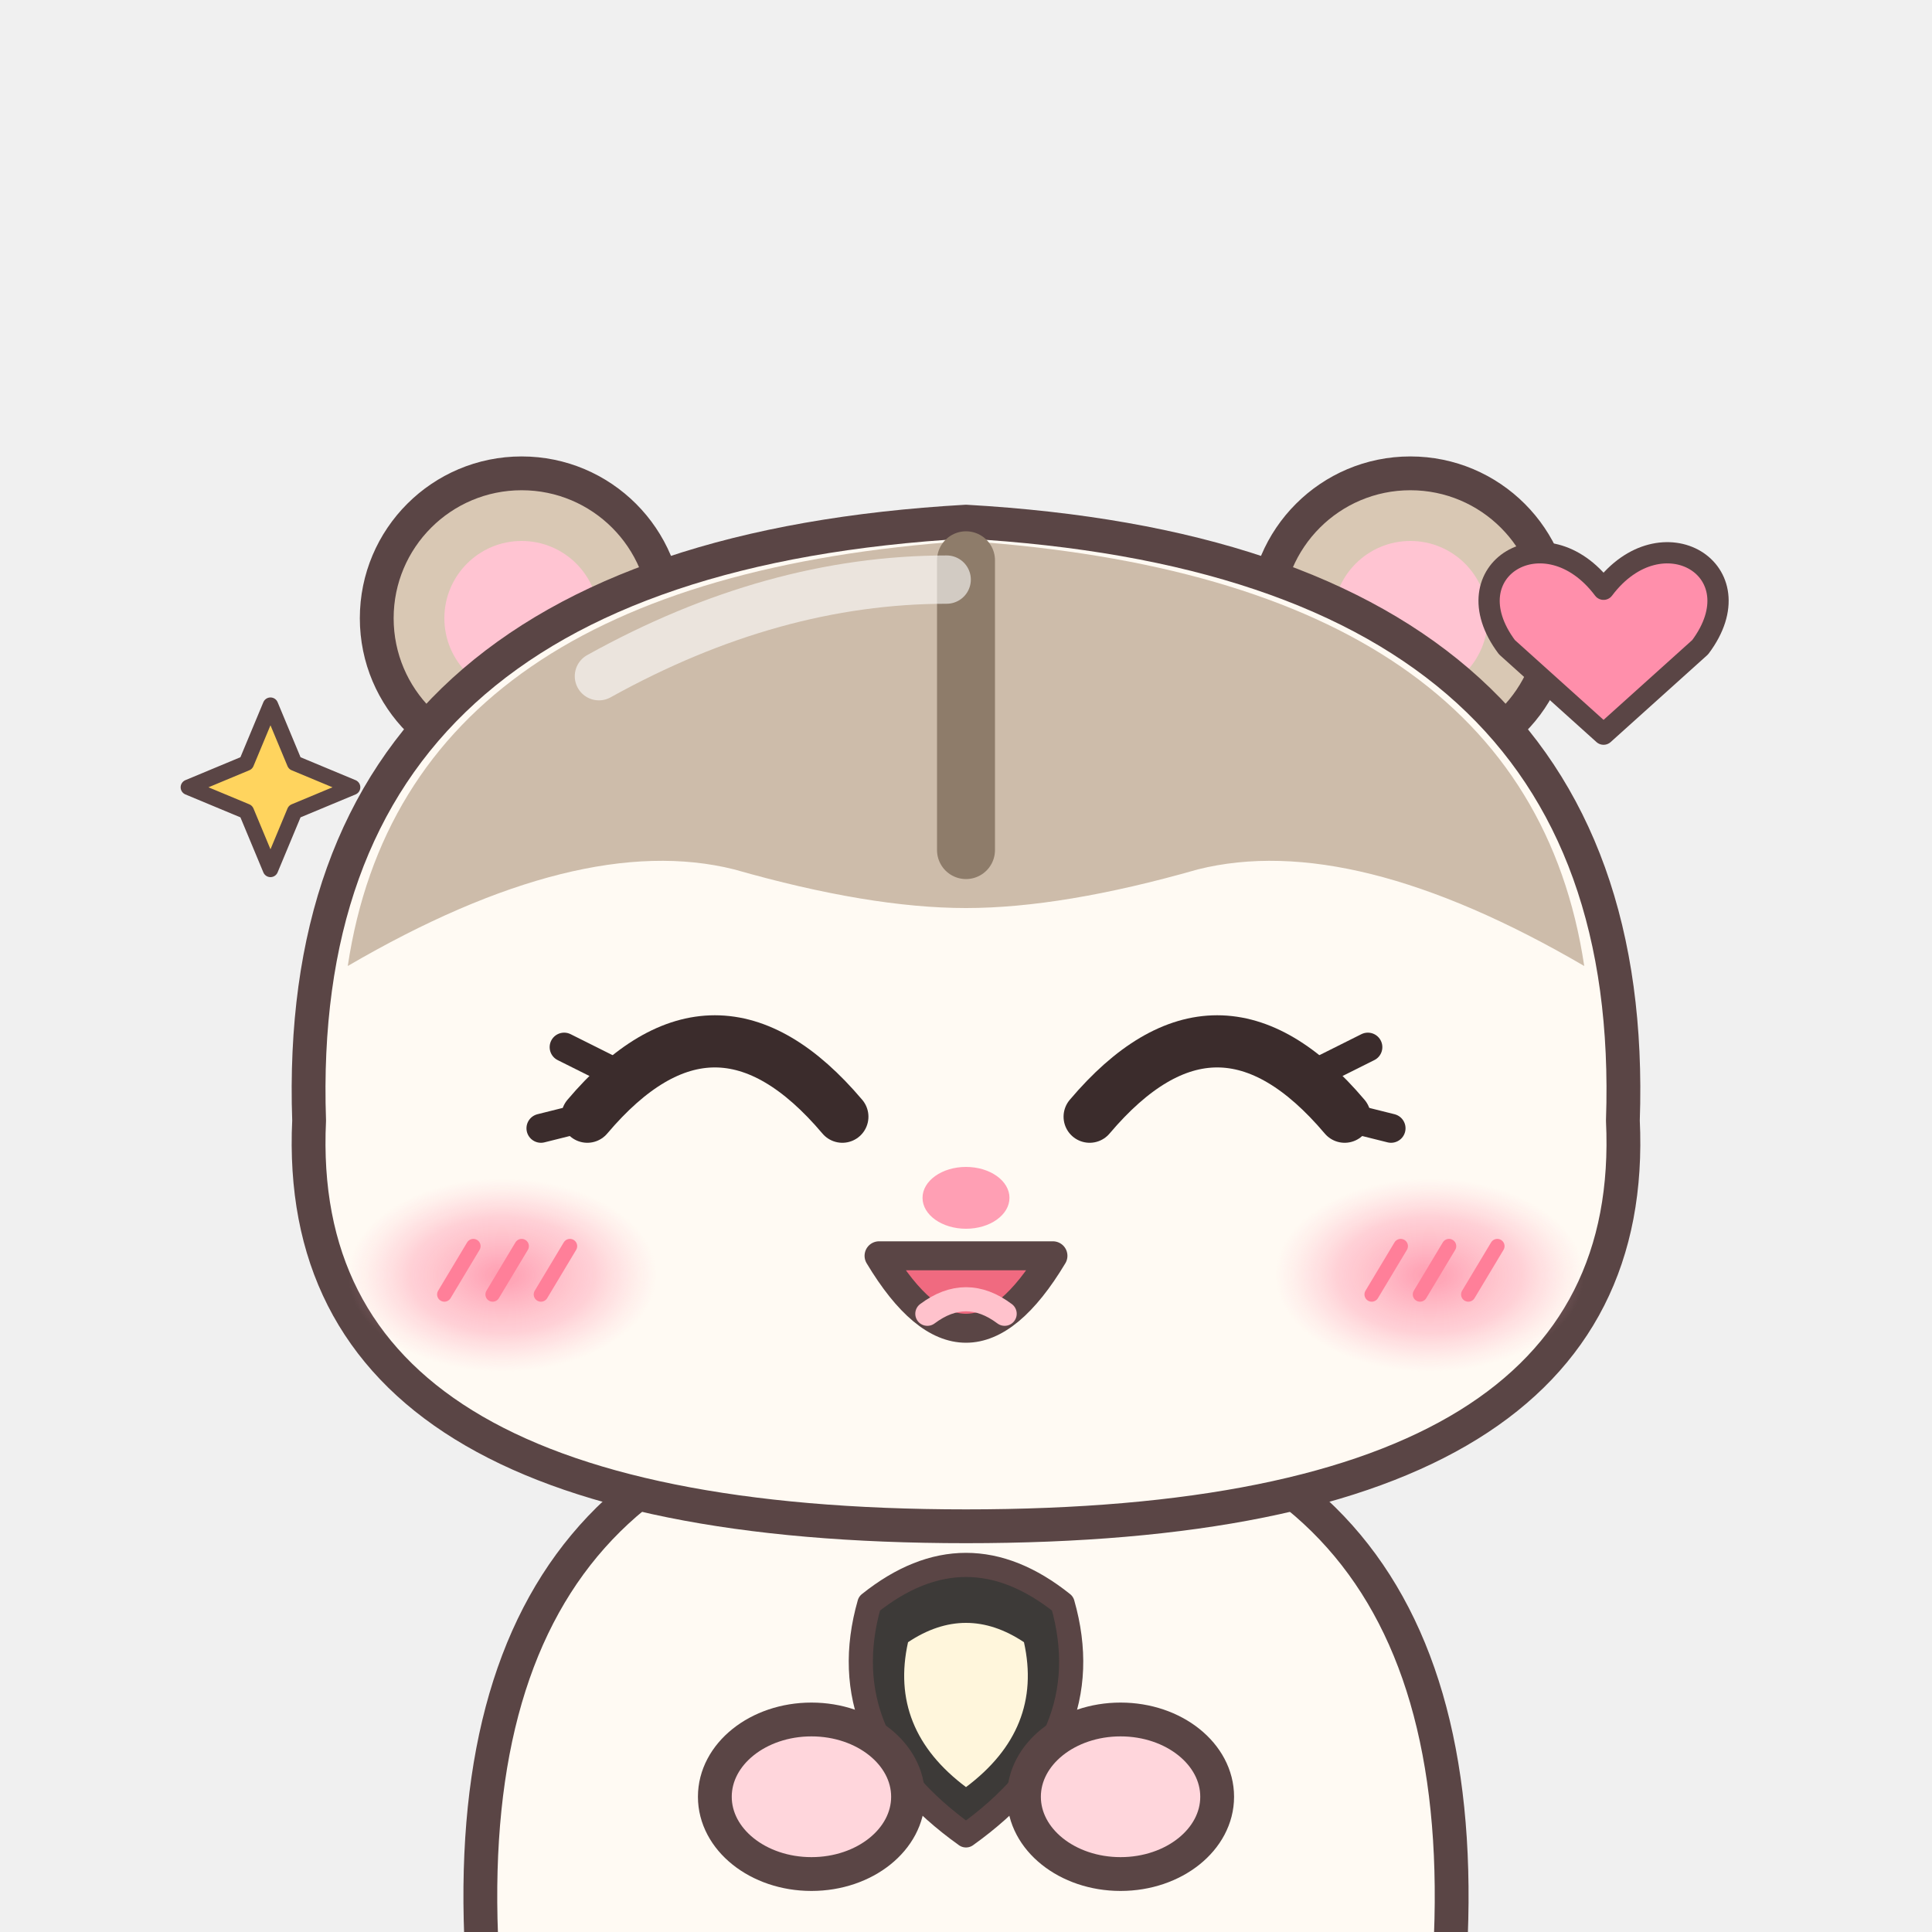
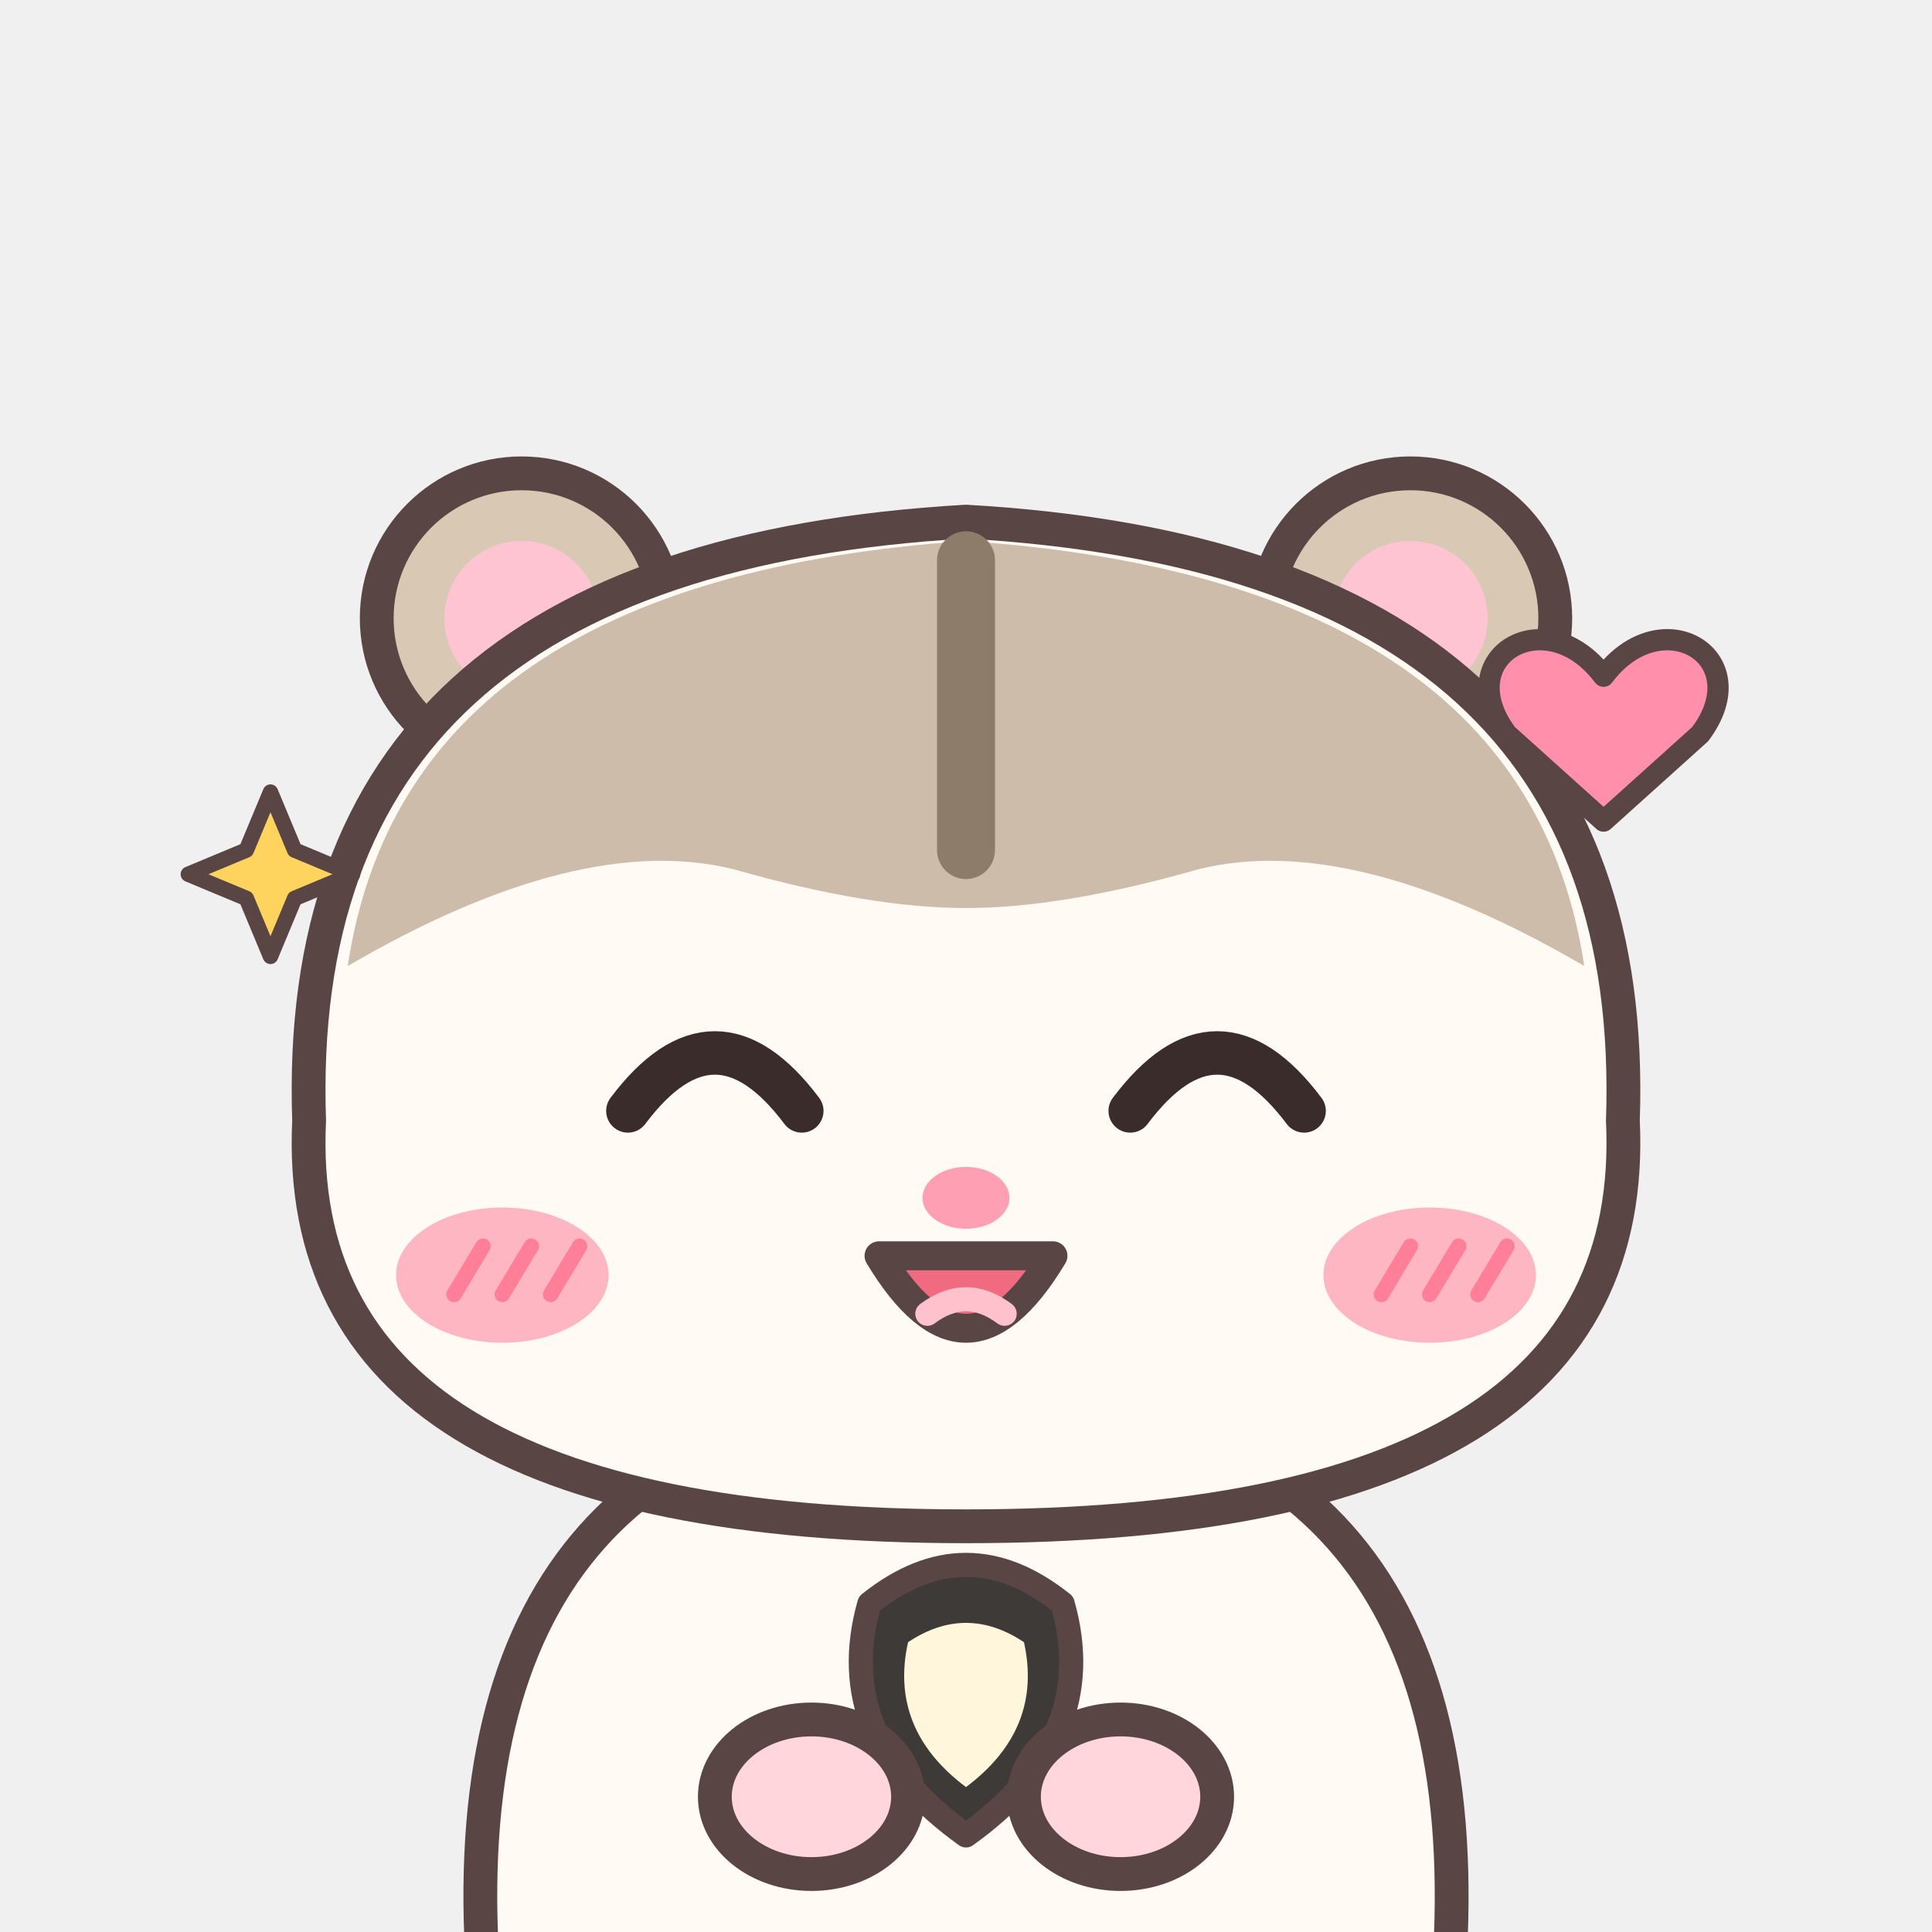
<svg xmlns="http://www.w3.org/2000/svg" viewBox="0 0 200 200" role="img" aria-label="ジャンガリアンハムスター">
-   <defs>
-     <linearGradient id="hamster-iris" x1="0" y1="0" x2="0" y2="1">
-       <stop offset="0" stop-color="#4a1e2a" />
-       <stop offset="0.5" stop-color="#b8506a" />
-       <stop offset="1" stop-color="#ffb0c0" />
-     </linearGradient>
-     <radialGradient id="hamster-blush">
-       <stop offset="0" stop-color="#ff7d9a" stop-opacity="0.75" />
-       <stop offset="0.6" stop-color="#ff9fb4" stop-opacity="0.45" />
-       <stop offset="1" stop-color="#ffb3c4" stop-opacity="0" />
-     </radialGradient>
-   </defs>
  <path d="M50 204 Q46 146 100 144 Q154 146 150 204 Z" fill="#fffaf3" stroke="#5a4545" stroke-width="3.5" stroke-linejoin="round" stroke-linecap="round" />
  <g transform="translate(0 16)">
    <path d="M90 150 q10 -8 20 0 q4 14 -10 24 q-14 -10 -10 -24z" fill="#3d3a38" stroke="#5a4545" stroke-width="2.5" stroke-linejoin="round" stroke-linecap="round" />
    <path d="M94 154 q6 -4 12 0 q2 9 -6 15 q-8 -6 -6 -15z" fill="#fff6dc" />
  </g>
  <ellipse cx="84" cy="186" rx="10" ry="8" fill="#ffd6dc" stroke="#5a4545" stroke-width="3.5" stroke-linejoin="round" stroke-linecap="round" />
  <ellipse cx="116" cy="186" rx="10" ry="8" fill="#ffd6dc" stroke="#5a4545" stroke-width="3.5" stroke-linejoin="round" stroke-linecap="round" />
-   <ellipse cx="100" cy="152" rx="40" ry="7" fill="#3b2c2c" opacity="0.13" />
  <circle cx="54" cy="64" r="15" fill="#d9c8b4" stroke="#5a4545" stroke-width="3.5" stroke-linejoin="round" stroke-linecap="round" />
  <circle cx="146" cy="64" r="15" fill="#d9c8b4" stroke="#5a4545" stroke-width="3.5" stroke-linejoin="round" stroke-linecap="round" />
  <circle cx="54" cy="64" r="8" fill="#ffc4d2" />
  <circle cx="146" cy="64" r="8" fill="#ffc4d2" />
  <path d="M32 116 Q30 58 100 54 Q170 58 168 116 Q170 158 100 158 Q30 158 32 116 Z" fill="#fffaf3" stroke="#5a4545" stroke-width="3.5" stroke-linejoin="round" stroke-linecap="round" />
  <path d="M36 100 Q42 60 100 56 Q158 60 164 100 Q140 86 124 90 Q110 94 100 94 Q90 94 76 90 Q60 86 36 100 Z" fill="#cdbcaa" />
  <path d="M100 58 V88" stroke="#8e7c6a" stroke-width="6" stroke-linecap="round" />
  <ellipse cx="100" cy="124" rx="4.5" ry="3.2" fill="#ff9fb4" />
-   <path d="M62 70 Q80 60 98 60" fill="none" stroke="#fff" stroke-opacity="0.6" stroke-width="5" stroke-linecap="round" />
-   <ellipse cx="52" cy="132" rx="16" ry="10" fill="url(#hamster-blush)" />
-   <path d="M46 134 l3 -5 M51 134 l3 -5 M56 134 l3 -5" stroke="#ff7f99" stroke-width="1.5" stroke-linecap="round" />
-   <ellipse cx="148" cy="132" rx="16" ry="10" fill="url(#hamster-blush)" />
-   <path d="M142 134 l3 -5 M147 134 l3 -5 M152 134 l3 -5" stroke="#ff7f99" stroke-width="1.5" stroke-linecap="round" />
-   <g transform="translate(74 112) scale(1.2) translate(-74 -112)">
-     <path d="M63 115 Q74 102 85 115" fill="none" stroke="#3b2c2c" stroke-width="4.5" stroke-linecap="round" stroke-linejoin="round" />
-     <path d="M63 115 l-4 1 M65 111 l-4 -2" fill="none" stroke="#3b2c2c" stroke-width="2.5" stroke-linecap="round" stroke-linejoin="round" />
-   </g>
-   <g transform="translate(126 112) scale(1.2) translate(-126 -112)">
-     <path d="M115 115 Q126 102 137 115" fill="none" stroke="#3b2c2c" stroke-width="4.5" stroke-linecap="round" stroke-linejoin="round" />
-     <path d="M137 115 l4 1 M135 111 l4 -2" fill="none" stroke="#3b2c2c" stroke-width="2.5" stroke-linecap="round" stroke-linejoin="round" />
-   </g>
+   <ellipse cx="52" cy="132" rx="11" ry="7" fill="#ffaabb" opacity="0.85" />
+   <path d="M47 134 l3 -5 M52 134 l3 -5 M57 134 l3 -5" stroke="#ff7f99" stroke-width="1.6" stroke-linecap="round" />
+   <ellipse cx="148" cy="132" rx="11" ry="7" fill="#ffaabb" opacity="0.85" />
+   <path d="M143 134 l3 -5 M148 134 l3 -5 M153 134 l3 -5" stroke="#ff7f99" stroke-width="1.6" stroke-linecap="round" />
+   <path d="M65 115 Q74 103 83 115" fill="none" stroke="#3b2c2c" stroke-width="4.5" stroke-linecap="round" stroke-linejoin="round" />
+   <path d="M117 115 Q126 103 135 115" fill="none" stroke="#3b2c2c" stroke-width="4.5" stroke-linecap="round" stroke-linejoin="round" />
  <path d="M91 130 Q100 145 109 130 Z" fill="#f06a80" stroke="#5a4545" stroke-width="3" stroke-linecap="round" stroke-linejoin="round" />
  <path d="M96 136 Q100 133 104 136" fill="none" stroke="#ffc2cc" stroke-width="2.5" stroke-linecap="round" />
-   <path d="M166 61 c-6 -8 -16 -2 -10 6 l10 9 10 -9 c6 -8 -4 -14 -10 -6z" fill="#ff8fab" stroke="#5a4545" stroke-width="2.2" stroke-linejoin="round" />
-   <path d="M28 73 l2.5 6 6 2.5 -6 2.5 -2.5 6 -2.5 -6 -6 -2.5 6 -2.5z" fill="#ffd45e" stroke="#5a4545" stroke-width="1.6" stroke-linejoin="round" />
+   <path d="M166 70 c-6 -8 -16 -2 -10 6 l10 9 10 -9 c6 -8 -4 -14 -10 -6z" fill="#ff8fab" stroke="#5a4545" stroke-width="2.2" stroke-linejoin="round" />
+   <path d="M28 82 l2.5 6 6 2.5 -6 2.5 -2.5 6 -2.5 -6 -6 -2.5 6 -2.5z" fill="#ffd45e" stroke="#5a4545" stroke-width="1.6" stroke-linejoin="round" />
</svg>
